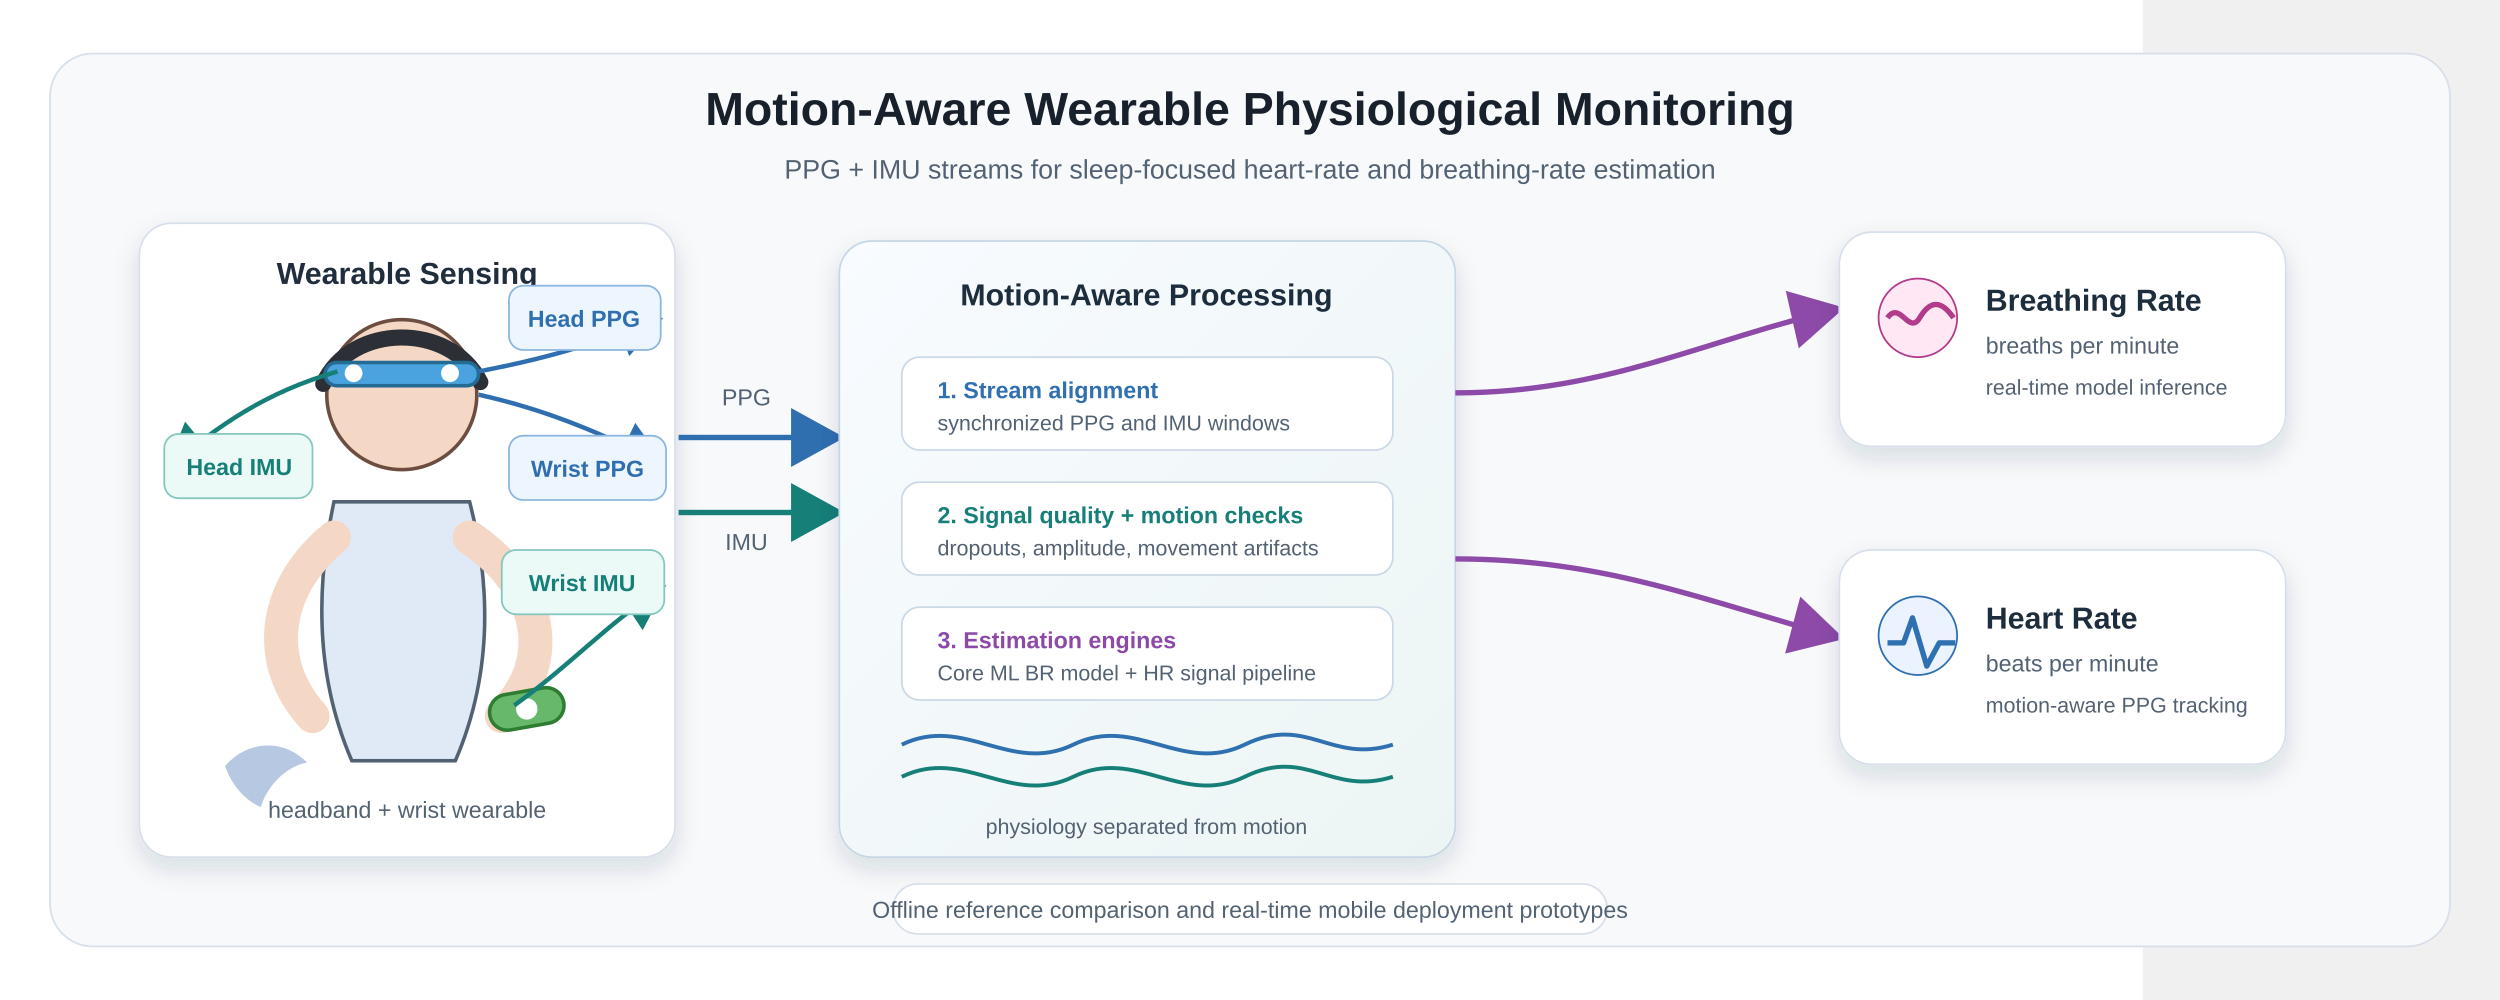
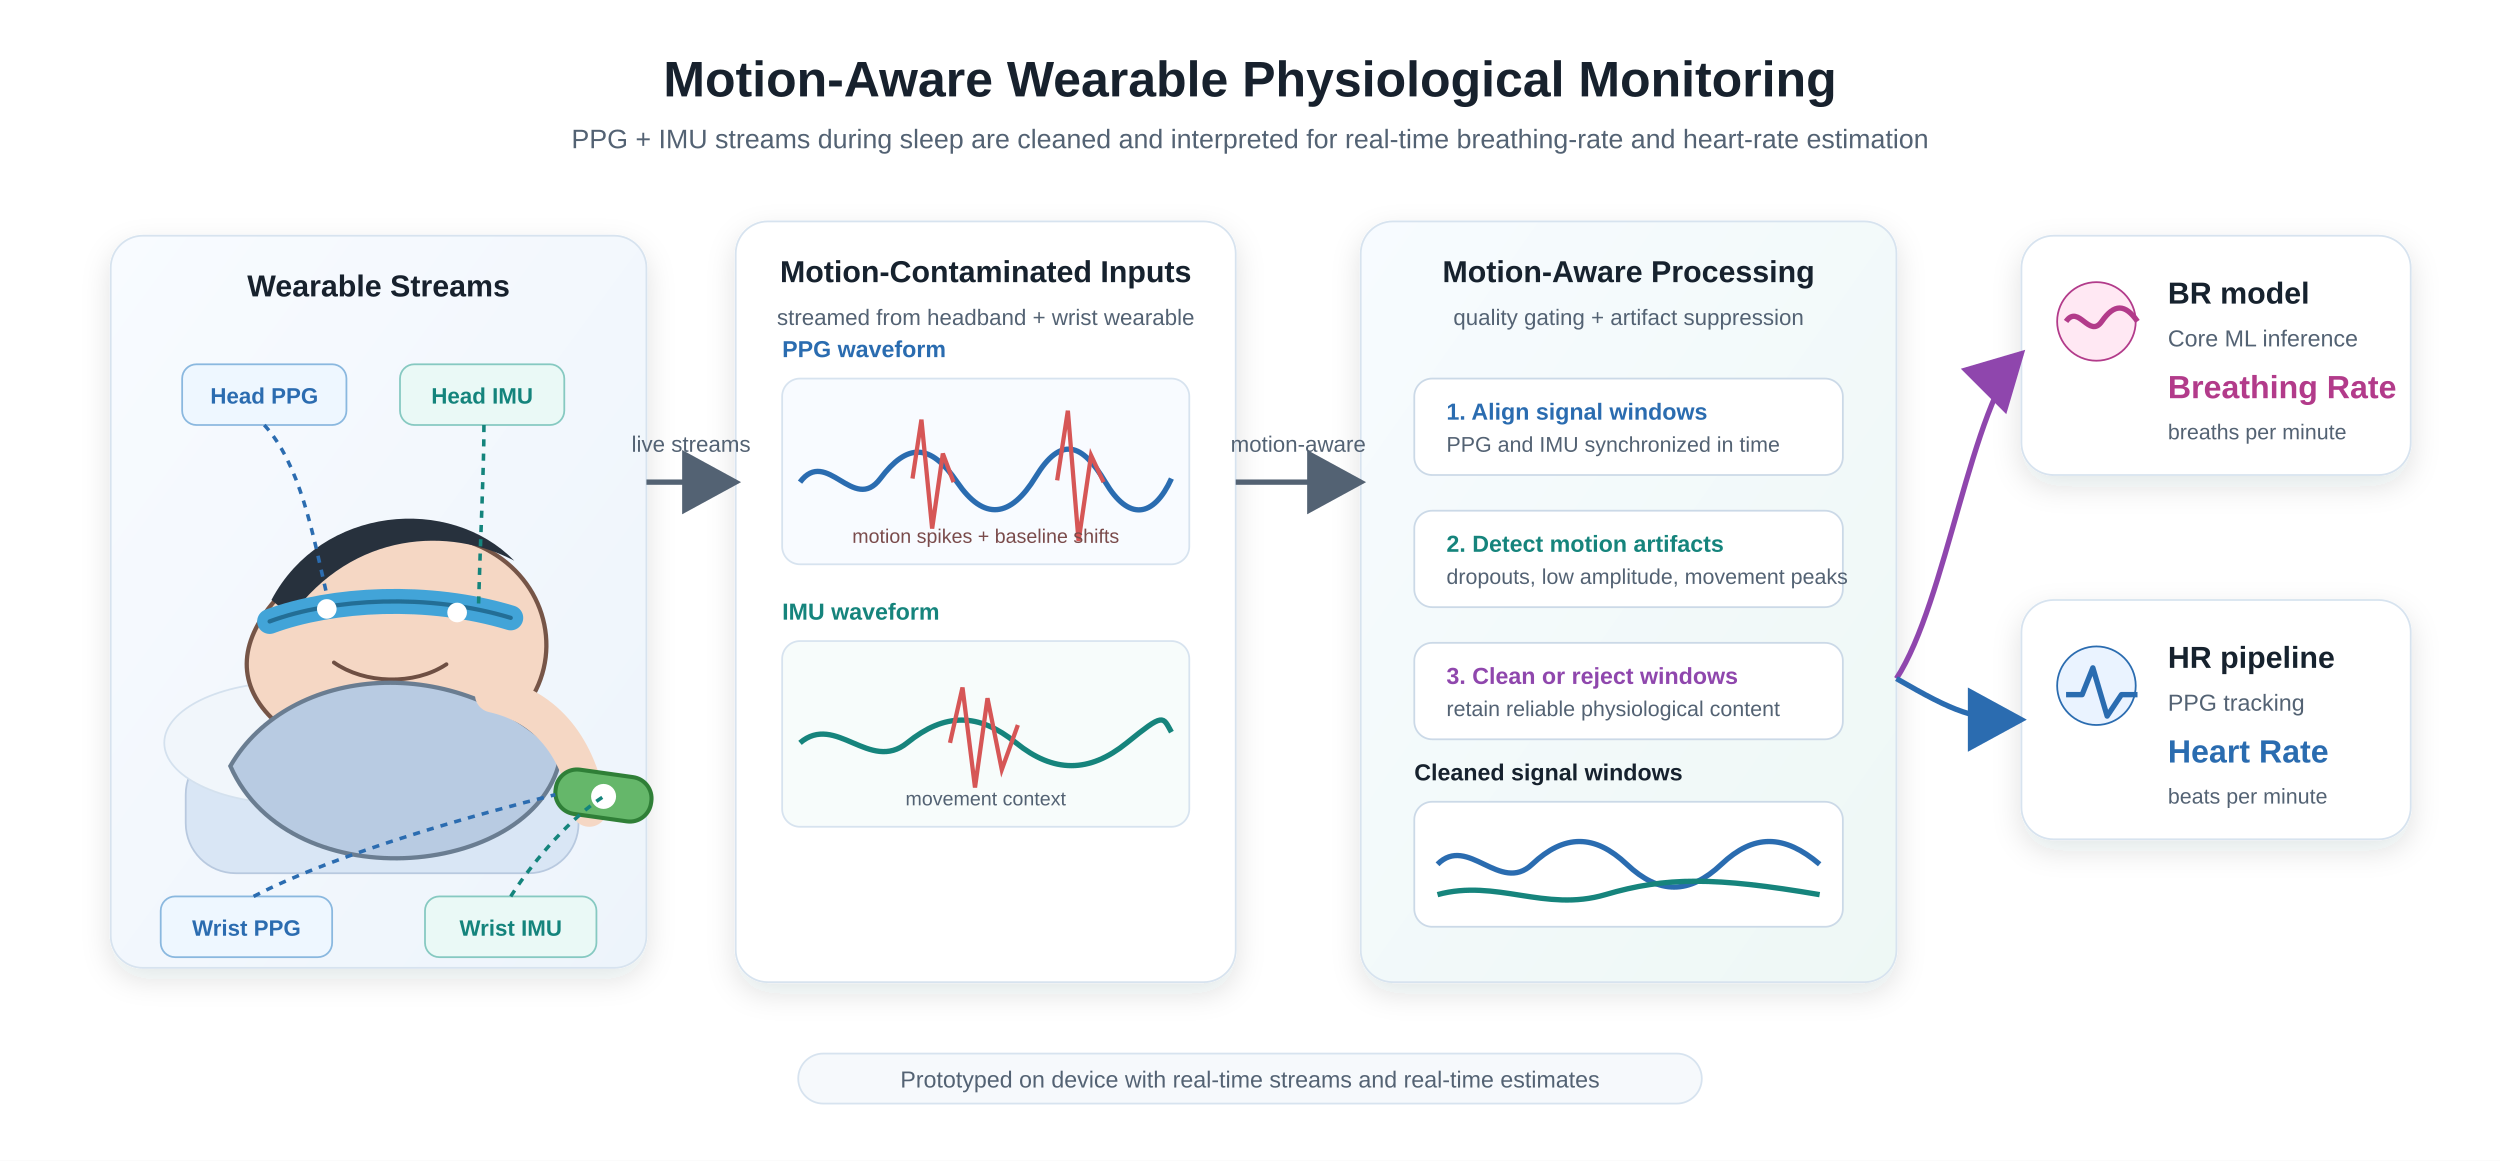
- <svg xmlns="http://www.w3.org/2000/svg" width="1400" height="560" viewBox="0 0 1400 560" role="img" aria-labelledby="title desc">
+ <svg xmlns="http://www.w3.org/2000/svg" width="1400" height="650" viewBox="0 0 1400 650" role="img" aria-labelledby="title desc">
  <defs>
-     <marker id="arrow-blue" markerWidth="11" markerHeight="11" refX="9" refY="5.5" orient="auto">
-       <path d="M0,0 L10,5.5 L0,11 Z" fill="#2f6fb0" />
+     <marker id="arrow-blue" markerWidth="12" markerHeight="12" refX="10" refY="6" orient="auto">
+       <path d="M0,0 L11,6 L0,12 Z" fill="#2b6cb0" />
    </marker>
-     <marker id="arrow-teal" markerWidth="11" markerHeight="11" refX="9" refY="5.5" orient="auto">
-       <path d="M0,0 L10,5.5 L0,11 Z" fill="#157f78" />
+     <marker id="arrow-teal" markerWidth="12" markerHeight="12" refX="10" refY="6" orient="auto">
+       <path d="M0,0 L11,6 L0,12 Z" fill="#14847c" />
    </marker>
-     <marker id="arrow-purple" markerWidth="11" markerHeight="11" refX="9" refY="5.5" orient="auto">
-       <path d="M0,0 L10,5.5 L0,11 Z" fill="#8d4aa8" />
+     <marker id="arrow-purple" markerWidth="12" markerHeight="12" refX="10" refY="6" orient="auto">
+       <path d="M0,0 L11,6 L0,12 Z" fill="#8f46ad" />
    </marker>
-     <filter id="soft-shadow" x="-10%" y="-10%" width="120%" height="130%">
-       <feDropShadow dx="0" dy="6" stdDeviation="7" flood-color="#1f2d3d" flood-opacity="0.14" />
+     <marker id="arrow-dark" markerWidth="12" markerHeight="12" refX="10" refY="6" orient="auto">
+       <path d="M0,0 L11,6 L0,12 Z" fill="#536273" />
+     </marker>
+     <filter id="card-shadow" x="-12%" y="-12%" width="124%" height="130%">
+       <feDropShadow dx="0" dy="6" stdDeviation="8" flood-color="#1d2b3a" flood-opacity="0.12" />
    </filter>
-     <linearGradient id="processor-grad" x1="0" x2="1" y1="0" y2="1">
+     <linearGradient id="sleep-bg" x1="0" x2="1" y1="0" y2="1">
      <stop offset="0" stop-color="#f8fbff" />
-       <stop offset="1" stop-color="#ecf5f4" />
+       <stop offset="1" stop-color="#edf4fb" />
+     </linearGradient>
+     <linearGradient id="process-bg" x1="0" x2="1" y1="0" y2="1">
+       <stop offset="0" stop-color="#f7fbff" />
+       <stop offset="1" stop-color="#eef8f5" />
    </linearGradient>
  </defs>
-   <rect width="1200" height="560" fill="#ffffff" />
-   <rect x="28" y="30" width="1344" height="500" rx="24" fill="#f7f9fb" stroke="#d7e0ea" />
-   <text x="700" y="70" text-anchor="middle" font-family="Arial, Helvetica, sans-serif" font-size="26" font-weight="700" fill="#18212b">
+   <rect width="1400" height="650" fill="#ffffff" />
+   <text x="700" y="54" text-anchor="middle" font-family="Arial, Helvetica, sans-serif" font-size="28" font-weight="700" fill="#17212d">
    Motion-Aware Wearable Physiological Monitoring
  </text>
-   <text x="700" y="100" text-anchor="middle" font-family="Arial, Helvetica, sans-serif" font-size="15" fill="#526273">
-     PPG + IMU streams for sleep-focused heart-rate and breathing-rate estimation
+   <text x="700" y="83" text-anchor="middle" font-family="Arial, Helvetica, sans-serif" font-size="15" fill="#536273">
+     PPG + IMU streams during sleep are cleaned and interpreted for real-time breathing-rate and heart-rate estimation
  </text>
-   <g transform="translate(70,125)">
-     <rect x="8" y="0" width="300" height="355" rx="18" fill="#ffffff" stroke="#d7e0ea" filter="url(#soft-shadow)" />
-     <text x="158" y="34" text-anchor="middle" font-family="Arial, Helvetica, sans-serif" font-size="17" font-weight="700" fill="#1f2d3d">Wearable Sensing</text>
-     <circle cx="155" cy="96" r="42" fill="#f4d7c4" stroke="#6d4d40" stroke-width="2" />
-     <path d="M111 90 C126 56, 182 55, 199 89" fill="none" stroke="#2c3036" stroke-width="9" stroke-linecap="round" />
-     <rect x="112" y="78" width="86" height="13" rx="6.5" fill="#4aa3df" stroke="#246b94" stroke-width="2" />
-     <circle cx="128" cy="84" r="5" fill="#ffffff" />
-     <circle cx="182" cy="84" r="5" fill="#ffffff" />
-     <path d="M117 156 C108 199, 105 250, 127 301 L185 301 C207 250, 204 199, 193 156 Z" fill="#dfeaf6" stroke="#526273" stroke-width="2" />
-     <path d="M117 176 C82 205, 78 246, 105 276" fill="none" stroke="#f4d7c4" stroke-width="19" stroke-linecap="round" />
-     <path d="M193 176 C234 204, 242 245, 211 276" fill="none" stroke="#f4d7c4" stroke-width="19" stroke-linecap="round" />
-     <rect x="204" y="262" width="42" height="20" rx="10" fill="#68b86b" stroke="#2e7d32" stroke-width="2" transform="rotate(-10 225 272)" />
-     <circle cx="225" cy="272" r="6" fill="#ffffff" />
-     <path d="M56 304 C68 290, 88 288, 102 302 C91 304, 80 314, 76 327 C67 323, 60 315, 56 304 Z" fill="#9fb6d8" opacity="0.75" />
-     <text x="158" y="333" text-anchor="middle" font-family="Arial, Helvetica, sans-serif" font-size="13" fill="#526273">headband + wrist wearable</text>
-     <g>
-       <path d="M198 83 C245 74, 265 66, 299 54" fill="none" stroke="#2f6fb0" stroke-width="2.5" marker-end="url(#arrow-blue)" />
-       <rect x="215" y="35" width="85" height="36" rx="8" fill="#edf5ff" stroke="#8ab6df" />
-       <text x="257" y="58" text-anchor="middle" font-family="Arial, Helvetica, sans-serif" font-size="13" font-weight="700" fill="#2f6fb0">Head PPG</text>
+   <g transform="translate(62,132)">
+     <rect x="0" y="0" width="300" height="410" rx="18" fill="url(#sleep-bg)" stroke="#d7e3ef" filter="url(#card-shadow)" />
+     <text x="150" y="34" text-anchor="middle" font-family="Arial, Helvetica, sans-serif" font-size="17" font-weight="700" fill="#17212d">Wearable Streams</text>
+     <rect x="42" y="285" width="220" height="72" rx="28" fill="#d9e6f5" stroke="#b8c9df" />
+     <ellipse cx="100" cy="284" rx="70" ry="34" fill="#f1f6fb" stroke="#d4e1ee" />
+     <path d="M94 202 C116 170, 163 154, 207 174 C242 190, 254 230, 235 260 C207 305, 129 307, 90 270 C70 250, 72 226, 94 202 Z" fill="#f5d7c4" stroke="#765547" stroke-width="2.4" />
+     <path d="M90 204 C118 151, 190 145, 226 182 C190 163, 136 165, 101 213 Z" fill="#27313d" />
+     <path d="M89 216 C124 203, 178 200, 224 214" fill="none" stroke="#42a4d8" stroke-width="14" stroke-linecap="round" />
+     <path d="M89 216 C124 203, 178 200, 224 214" fill="none" stroke="#236e96" stroke-width="2.4" stroke-linecap="round" />
+     <circle cx="121" cy="209" r="5.5" fill="#ffffff" />
+     <circle cx="194" cy="211" r="5.5" fill="#ffffff" />
+     <path d="M188 240 C170 252, 142 251, 125 239" fill="none" stroke="#6e4f43" stroke-width="2.2" stroke-linecap="round" />
+     <path d="M67 297 C100 240, 194 232, 252 291 C241 359, 101 374, 67 297 Z" fill="#b8cbe2" stroke="#6a7d91" stroke-width="2.4" />
+     <path d="M214 257 C245 264, 262 287, 268 321" fill="none" stroke="#f5d7c4" stroke-width="20" stroke-linecap="round" />
+     <rect x="249" y="301" width="54" height="25" rx="12" fill="#65b76a" stroke="#2f7f37" stroke-width="2.3" transform="rotate(8 276 313)" />
+     <circle cx="276" cy="314" r="7" fill="#ffffff" />
+     <g transform="translate(40,72)">
+       <rect x="0" y="0" width="92" height="34" rx="8" fill="#eef7ff" stroke="#8ab8df" />
+       <text x="46" y="22" text-anchor="middle" font-family="Arial, Helvetica, sans-serif" font-size="12.5" font-weight="700" fill="#2b6cb0">Head PPG</text>
    </g>
-     <g>
-       <path d="M218 270 C250 247, 268 226, 301 204" fill="none" stroke="#157f78" stroke-width="2.5" marker-end="url(#arrow-teal)" />
-       <rect x="211" y="183" width="91" height="36" rx="8" fill="#ebfaf7" stroke="#84c7be" />
-       <text x="256" y="206" text-anchor="middle" font-family="Arial, Helvetica, sans-serif" font-size="13" font-weight="700" fill="#157f78">Wrist IMU</text>
+     <g transform="translate(162,72)">
+       <rect x="0" y="0" width="92" height="34" rx="8" fill="#eaf9f6" stroke="#86c9c1" />
+       <text x="46" y="22" text-anchor="middle" font-family="Arial, Helvetica, sans-serif" font-size="12.5" font-weight="700" fill="#14847c">Head IMU</text>
    </g>
-     <g>
-       <path d="M198 96 C238 105, 267 118, 300 134" fill="none" stroke="#2f6fb0" stroke-width="2.5" marker-end="url(#arrow-blue)" />
-       <rect x="215" y="119" width="88" height="36" rx="8" fill="#edf5ff" stroke="#8ab6df" />
-       <text x="259" y="142" text-anchor="middle" font-family="Arial, Helvetica, sans-serif" font-size="13" font-weight="700" fill="#2f6fb0">Wrist PPG</text>
+     <g transform="translate(28,370)">
+       <rect x="0" y="0" width="96" height="34" rx="8" fill="#eef7ff" stroke="#8ab8df" />
+       <text x="48" y="22" text-anchor="middle" font-family="Arial, Helvetica, sans-serif" font-size="12.5" font-weight="700" fill="#2b6cb0">Wrist PPG</text>
    </g>
-     <g>
-       <path d="M119 83 C78 95, 53 113, 25 136" fill="none" stroke="#157f78" stroke-width="2.5" marker-end="url(#arrow-teal)" />
-       <rect x="22" y="118" width="83" height="36" rx="8" fill="#ebfaf7" stroke="#84c7be" />
-       <text x="64" y="141" text-anchor="middle" font-family="Arial, Helvetica, sans-serif" font-size="13" font-weight="700" fill="#157f78">Head IMU</text>
+     <g transform="translate(176,370)">
+       <rect x="0" y="0" width="96" height="34" rx="8" fill="#eaf9f6" stroke="#86c9c1" />
+       <text x="48" y="22" text-anchor="middle" font-family="Arial, Helvetica, sans-serif" font-size="12.5" font-weight="700" fill="#14847c">Wrist IMU</text>
+     </g>
+     <path d="M86 106 C106 128, 113 166, 121 201" fill="none" stroke="#2b6cb0" stroke-width="2" stroke-dasharray="4 4" />
+     <path d="M209 106 C209 132, 207 169, 206 206" fill="none" stroke="#14847c" stroke-width="2" stroke-dasharray="4 4" />
+     <path d="M80 370 C128 345, 209 323, 249 313" fill="none" stroke="#2b6cb0" stroke-width="2" stroke-dasharray="4 4" />
+     <path d="M224 370 C238 348, 259 325, 276 314" fill="none" stroke="#14847c" stroke-width="2" stroke-dasharray="4 4" />
+   </g>
+   <g transform="translate(412,124)" filter="url(#card-shadow)">
+     <rect x="0" y="0" width="280" height="426" rx="18" fill="#ffffff" stroke="#d7e3ef" />
+     <text x="140" y="34" text-anchor="middle" font-family="Arial, Helvetica, sans-serif" font-size="17" font-weight="700" fill="#17212d">Motion-Contaminated Inputs</text>
+     <text x="140" y="58" text-anchor="middle" font-family="Arial, Helvetica, sans-serif" font-size="12.5" fill="#536273">streamed from headband + wrist wearable</text>
+     <g transform="translate(26,88)">
+       <text x="0" y="-12" font-family="Arial, Helvetica, sans-serif" font-size="13" font-weight="700" fill="#2b6cb0">PPG waveform</text>
+       <rect x="0" y="0" width="228" height="104" rx="10" fill="#f8fbff" stroke="#d7e3ef" />
+       <path d="M10 58 C25 38, 40 76, 55 56 S83 36, 98 58 S128 78, 142 55 S168 36, 181 58 S208 78, 218 56" fill="none" stroke="#2b6cb0" stroke-width="3" />
+       <path d="M73 56 L78 23 L84 84 L90 42 L96 58" fill="none" stroke="#d65656" stroke-width="2.4" />
+       <path d="M154 57 L160 18 L166 91 L173 43 L180 58" fill="none" stroke="#d65656" stroke-width="2.4" />
+       <text x="114" y="92" text-anchor="middle" font-family="Arial, Helvetica, sans-serif" font-size="11" fill="#7a4b4b">motion spikes + baseline shifts</text>
+     </g>
+     <g transform="translate(26,235)">
+       <text x="0" y="-12" font-family="Arial, Helvetica, sans-serif" font-size="13" font-weight="700" fill="#14847c">IMU waveform</text>
+       <rect x="0" y="0" width="228" height="104" rx="10" fill="#f7fcfb" stroke="#d7e3ef" />
+       <path d="M10 57 C30 40, 49 74, 70 57 S110 40, 131 57 S172 74, 193 57 S213 42, 218 51" fill="none" stroke="#14847c" stroke-width="3" />
+       <path d="M94 57 L101 26 L108 82 L115 32 L123 72 L132 47" fill="none" stroke="#d65656" stroke-width="2.4" />
+       <text x="114" y="92" text-anchor="middle" font-family="Arial, Helvetica, sans-serif" font-size="11" fill="#536273">movement context</text>
    </g>
  </g>
-   <path d="M380 245 C420 245, 435 245, 470 245" fill="none" stroke="#2f6fb0" stroke-width="3" marker-end="url(#arrow-blue)" />
-   <path d="M380 287 C420 287, 435 287, 470 287" fill="none" stroke="#157f78" stroke-width="3" marker-end="url(#arrow-teal)" />
-   <text x="418" y="227" text-anchor="middle" font-family="Arial, Helvetica, sans-serif" font-size="13" fill="#526273">PPG</text>
-   <text x="418" y="308" text-anchor="middle" font-family="Arial, Helvetica, sans-serif" font-size="13" fill="#526273">IMU</text>
-   <g transform="translate(470,135)" filter="url(#soft-shadow)">
-     <rect x="0" y="0" width="345" height="345" rx="18" fill="url(#processor-grad)" stroke="#c6d6e5" />
-     <text x="172" y="36" text-anchor="middle" font-family="Arial, Helvetica, sans-serif" font-size="17" font-weight="700" fill="#1f2d3d">Motion-Aware Processing</text>
-     <g transform="translate(35,65)">
-       <rect x="0" y="0" width="275" height="52" rx="10" fill="#ffffff" stroke="#cbd9e7" />
-       <text x="20" y="23" font-family="Arial, Helvetica, sans-serif" font-size="13" font-weight="700" fill="#2f6fb0">1. Stream alignment</text>
-       <text x="20" y="41" font-family="Arial, Helvetica, sans-serif" font-size="12" fill="#526273">synchronized PPG and IMU windows</text>
+   <path d="M362 270 C382 270, 392 270, 412 270" fill="none" stroke="#536273" stroke-width="3" marker-end="url(#arrow-dark)" />
+   <text x="387" y="253" text-anchor="middle" font-family="Arial, Helvetica, sans-serif" font-size="12.5" fill="#536273">live streams</text>
+   <g transform="translate(762,124)" filter="url(#card-shadow)">
+     <rect x="0" y="0" width="300" height="426" rx="18" fill="url(#process-bg)" stroke="#d7e3ef" />
+     <text x="150" y="34" text-anchor="middle" font-family="Arial, Helvetica, sans-serif" font-size="17" font-weight="700" fill="#17212d">Motion-Aware Processing</text>
+     <text x="150" y="58" text-anchor="middle" font-family="Arial, Helvetica, sans-serif" font-size="12.5" fill="#536273">quality gating + artifact suppression</text>
+     <g transform="translate(30,88)">
+       <rect x="0" y="0" width="240" height="54" rx="10" fill="#ffffff" stroke="#cbd9e7" />
+       <text x="18" y="23" font-family="Arial, Helvetica, sans-serif" font-size="13" font-weight="700" fill="#2b6cb0">1. Align signal windows</text>
+       <text x="18" y="41" font-family="Arial, Helvetica, sans-serif" font-size="12" fill="#536273">PPG and IMU synchronized in time</text>
    </g>
-     <g transform="translate(35,135)">
-       <rect x="0" y="0" width="275" height="52" rx="10" fill="#ffffff" stroke="#cbd9e7" />
-       <text x="20" y="23" font-family="Arial, Helvetica, sans-serif" font-size="13" font-weight="700" fill="#157f78">2. Signal quality + motion checks</text>
-       <text x="20" y="41" font-family="Arial, Helvetica, sans-serif" font-size="12" fill="#526273">dropouts, amplitude, movement artifacts</text>
+     <g transform="translate(30,162)">
+       <rect x="0" y="0" width="240" height="54" rx="10" fill="#ffffff" stroke="#cbd9e7" />
+       <text x="18" y="23" font-family="Arial, Helvetica, sans-serif" font-size="13" font-weight="700" fill="#14847c">2. Detect motion artifacts</text>
+       <text x="18" y="41" font-family="Arial, Helvetica, sans-serif" font-size="12" fill="#536273">dropouts, low amplitude, movement peaks</text>
    </g>
-     <g transform="translate(35,205)">
-       <rect x="0" y="0" width="275" height="52" rx="10" fill="#ffffff" stroke="#cbd9e7" />
-       <text x="20" y="23" font-family="Arial, Helvetica, sans-serif" font-size="13" font-weight="700" fill="#8d4aa8">3. Estimation engines</text>
-       <text x="20" y="41" font-family="Arial, Helvetica, sans-serif" font-size="12" fill="#526273">Core ML BR model + HR signal pipeline</text>
+     <g transform="translate(30,236)">
+       <rect x="0" y="0" width="240" height="54" rx="10" fill="#ffffff" stroke="#cbd9e7" />
+       <text x="18" y="23" font-family="Arial, Helvetica, sans-serif" font-size="13" font-weight="700" fill="#8f46ad">3. Clean or reject windows</text>
+       <text x="18" y="41" font-family="Arial, Helvetica, sans-serif" font-size="12" fill="#536273">retain reliable physiological content</text>
    </g>
-     <g transform="translate(35,282)">
-       <path d="M0 0 C35 -17, 61 17, 96 0 S157 17, 192 0 S240 11, 275 0" fill="none" stroke="#2f6fb0" stroke-width="2.2" />
-       <path d="M0 18 C35 1, 61 35, 96 18 S157 35, 192 18 S240 29, 275 18" fill="none" stroke="#157f78" stroke-width="2.2" />
-       <text x="137" y="50" text-anchor="middle" font-family="Arial, Helvetica, sans-serif" font-size="12" fill="#526273">physiology separated from motion</text>
+     <g transform="translate(30,325)">
+       <text x="0" y="-12" font-family="Arial, Helvetica, sans-serif" font-size="13" font-weight="700" fill="#17212d">Cleaned signal windows</text>
+       <rect x="0" y="0" width="240" height="70" rx="10" fill="#ffffff" stroke="#cbd9e7" />
+       <path d="M13 35 C30 18, 48 52, 66 35 S101 18, 119 35 S154 52, 172 35 S207 18, 227 35" fill="none" stroke="#2b6cb0" stroke-width="3" />
+       <path d="M13 52 C46 43, 73 62, 107 52 S168 42, 227 52" fill="none" stroke="#14847c" stroke-width="3" />
    </g>
  </g>
-   <path d="M815 220 C900 220, 955 190, 1030 173" fill="none" stroke="#8d4aa8" stroke-width="3" marker-end="url(#arrow-purple)" />
-   <path d="M815 313 C900 313, 955 337, 1030 357" fill="none" stroke="#8d4aa8" stroke-width="3" marker-end="url(#arrow-purple)" />
-   <g transform="translate(1030,130)" filter="url(#soft-shadow)">
-     <rect x="0" y="0" width="250" height="120" rx="18" fill="#ffffff" stroke="#d7e0ea" />
-     <circle cx="44" cy="48" r="22" fill="#ffe8f3" stroke="#b23a8a" />
-     <path d="M27 48 C34 38, 39 58, 45 48 S57 38, 64 48" fill="none" stroke="#b23a8a" stroke-width="3" />
-     <text x="82" y="44" font-family="Arial, Helvetica, sans-serif" font-size="17" font-weight="700" fill="#1f2d3d">Breathing Rate</text>
-     <text x="82" y="68" font-family="Arial, Helvetica, sans-serif" font-size="13" fill="#526273">breaths per minute</text>
-     <text x="82" y="91" font-family="Arial, Helvetica, sans-serif" font-size="12" fill="#526273">real-time model inference</text>
+   <path d="M692 270 C720 270, 734 270, 762 270" fill="none" stroke="#536273" stroke-width="3" marker-end="url(#arrow-dark)" />
+   <text x="727" y="253" text-anchor="middle" font-family="Arial, Helvetica, sans-serif" font-size="12.5" fill="#536273">motion-aware</text>
+   <g transform="translate(1132,132)" filter="url(#card-shadow)">
+     <rect x="0" y="0" width="218" height="134" rx="18" fill="#ffffff" stroke="#d7e3ef" />
+     <circle cx="42" cy="48" r="22" fill="#ffe8f3" stroke="#b23a8a" />
+     <path d="M25 48 C32 38, 38 58, 45 48 S58 38, 65 48" fill="none" stroke="#b23a8a" stroke-width="3" />
+     <text x="82" y="38" font-family="Arial, Helvetica, sans-serif" font-size="17" font-weight="700" fill="#17212d">BR model</text>
+     <text x="82" y="62" font-family="Arial, Helvetica, sans-serif" font-size="13" fill="#536273">Core ML inference</text>
+     <text x="82" y="91" font-family="Arial, Helvetica, sans-serif" font-size="18" font-weight="700" fill="#b23a8a">Breathing Rate</text>
+     <text x="82" y="114" font-family="Arial, Helvetica, sans-serif" font-size="12" fill="#536273">breaths per minute</text>
  </g>
-   <g transform="translate(1030,308)" filter="url(#soft-shadow)">
-     <rect x="0" y="0" width="250" height="120" rx="18" fill="#ffffff" stroke="#d7e0ea" />
-     <circle cx="44" cy="48" r="22" fill="#eaf3ff" stroke="#2f6fb0" />
-     <path d="M27 52 L36 52 L41 38 L49 65 L56 52 L65 52" fill="none" stroke="#2f6fb0" stroke-width="3" stroke-linejoin="round" />
-     <text x="82" y="44" font-family="Arial, Helvetica, sans-serif" font-size="17" font-weight="700" fill="#1f2d3d">Heart Rate</text>
-     <text x="82" y="68" font-family="Arial, Helvetica, sans-serif" font-size="13" fill="#526273">beats per minute</text>
-     <text x="82" y="91" font-family="Arial, Helvetica, sans-serif" font-size="12" fill="#526273">motion-aware PPG tracking</text>
+   <g transform="translate(1132,336)" filter="url(#card-shadow)">
+     <rect x="0" y="0" width="218" height="134" rx="18" fill="#ffffff" stroke="#d7e3ef" />
+     <circle cx="42" cy="48" r="22" fill="#eaf3ff" stroke="#2b6cb0" />
+     <path d="M25 53 L34 53 L40 38 L48 65 L56 53 L65 53" fill="none" stroke="#2b6cb0" stroke-width="3" stroke-linejoin="round" />
+     <text x="82" y="38" font-family="Arial, Helvetica, sans-serif" font-size="17" font-weight="700" fill="#17212d">HR pipeline</text>
+     <text x="82" y="62" font-family="Arial, Helvetica, sans-serif" font-size="13" fill="#536273">PPG tracking</text>
+     <text x="82" y="91" font-family="Arial, Helvetica, sans-serif" font-size="18" font-weight="700" fill="#2b6cb0">Heart Rate</text>
+     <text x="82" y="114" font-family="Arial, Helvetica, sans-serif" font-size="12" fill="#536273">beats per minute</text>
  </g>
-   <g transform="translate(500,495)">
-     <rect x="0" y="0" width="400" height="28" rx="14" fill="#ffffff" stroke="#d7e0ea" />
-     <text x="200" y="19" text-anchor="middle" font-family="Arial, Helvetica, sans-serif" font-size="13" fill="#526273">
-       Offline reference comparison and real-time mobile deployment prototypes
+   <path d="M1062 380 C1090 337, 1104 226, 1132 198" fill="none" stroke="#8f46ad" stroke-width="3" marker-end="url(#arrow-purple)" />
+   <path d="M1062 380 C1095 399, 1105 403, 1132 403" fill="none" stroke="#2b6cb0" stroke-width="3" marker-end="url(#arrow-blue)" />
+   <g transform="translate(447,590)">
+     <rect x="0" y="0" width="506" height="28" rx="14" fill="#f6f9fc" stroke="#d7e3ef" />
+     <text x="253" y="19" text-anchor="middle" font-family="Arial, Helvetica, sans-serif" font-size="13" fill="#536273">
+       Prototyped on device with real-time streams and real-time estimates
    </text>
  </g>
</svg>
